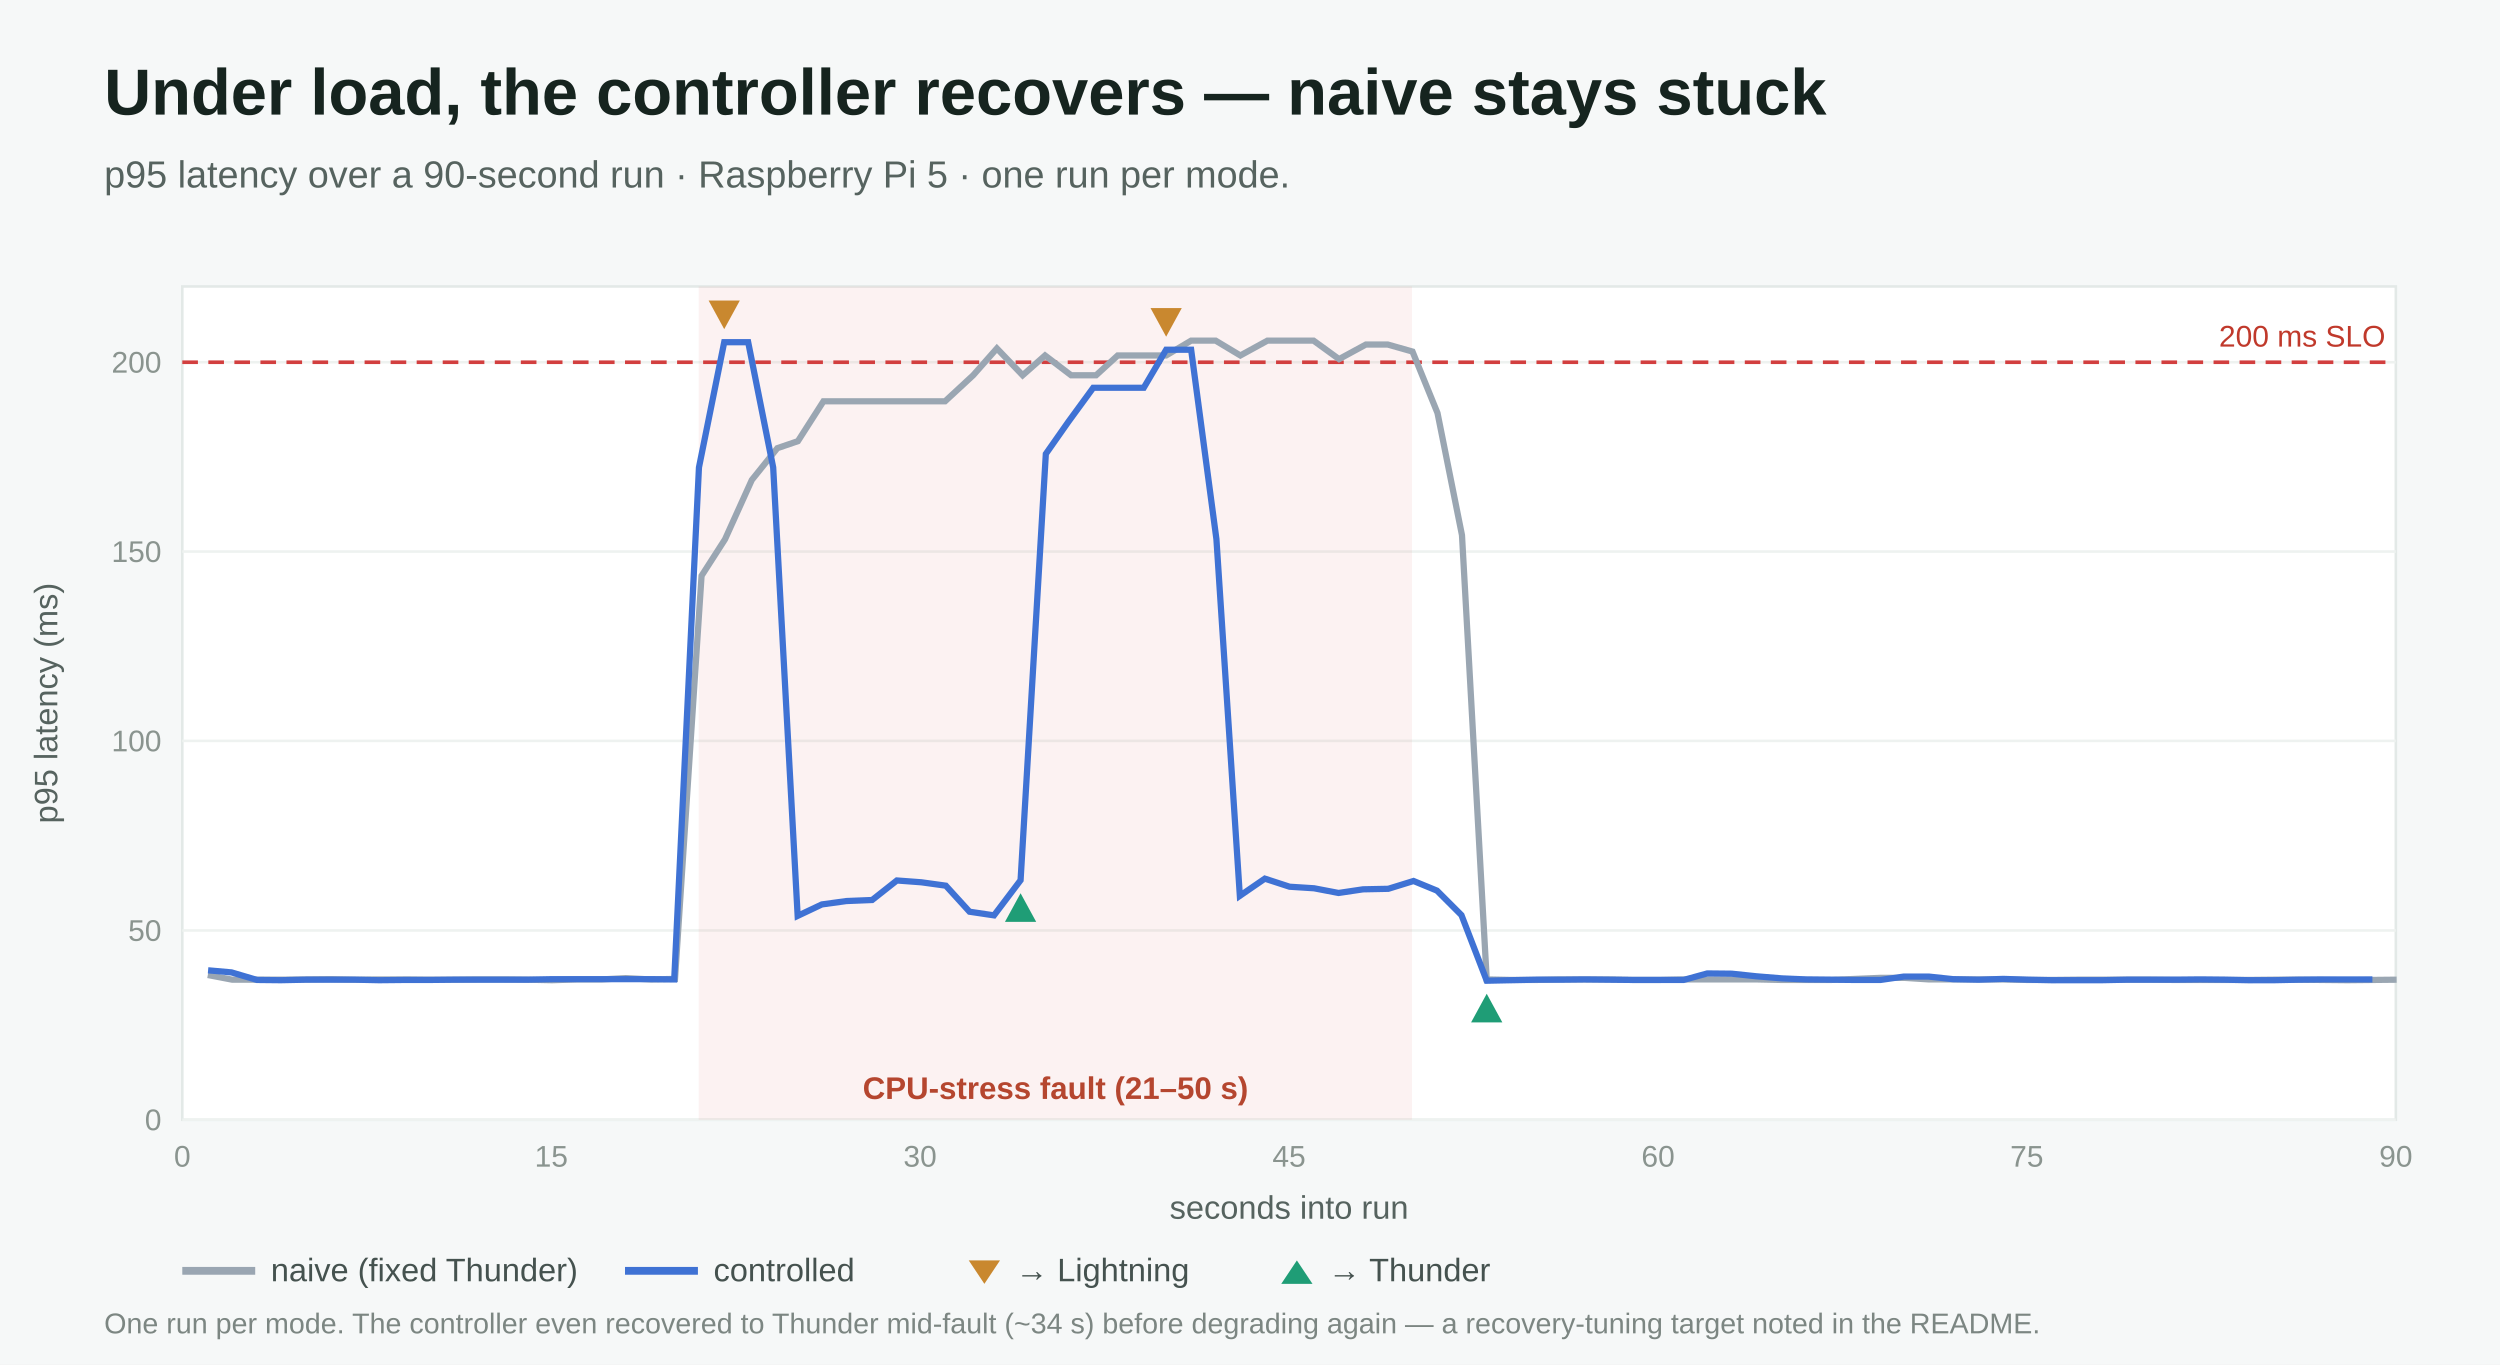
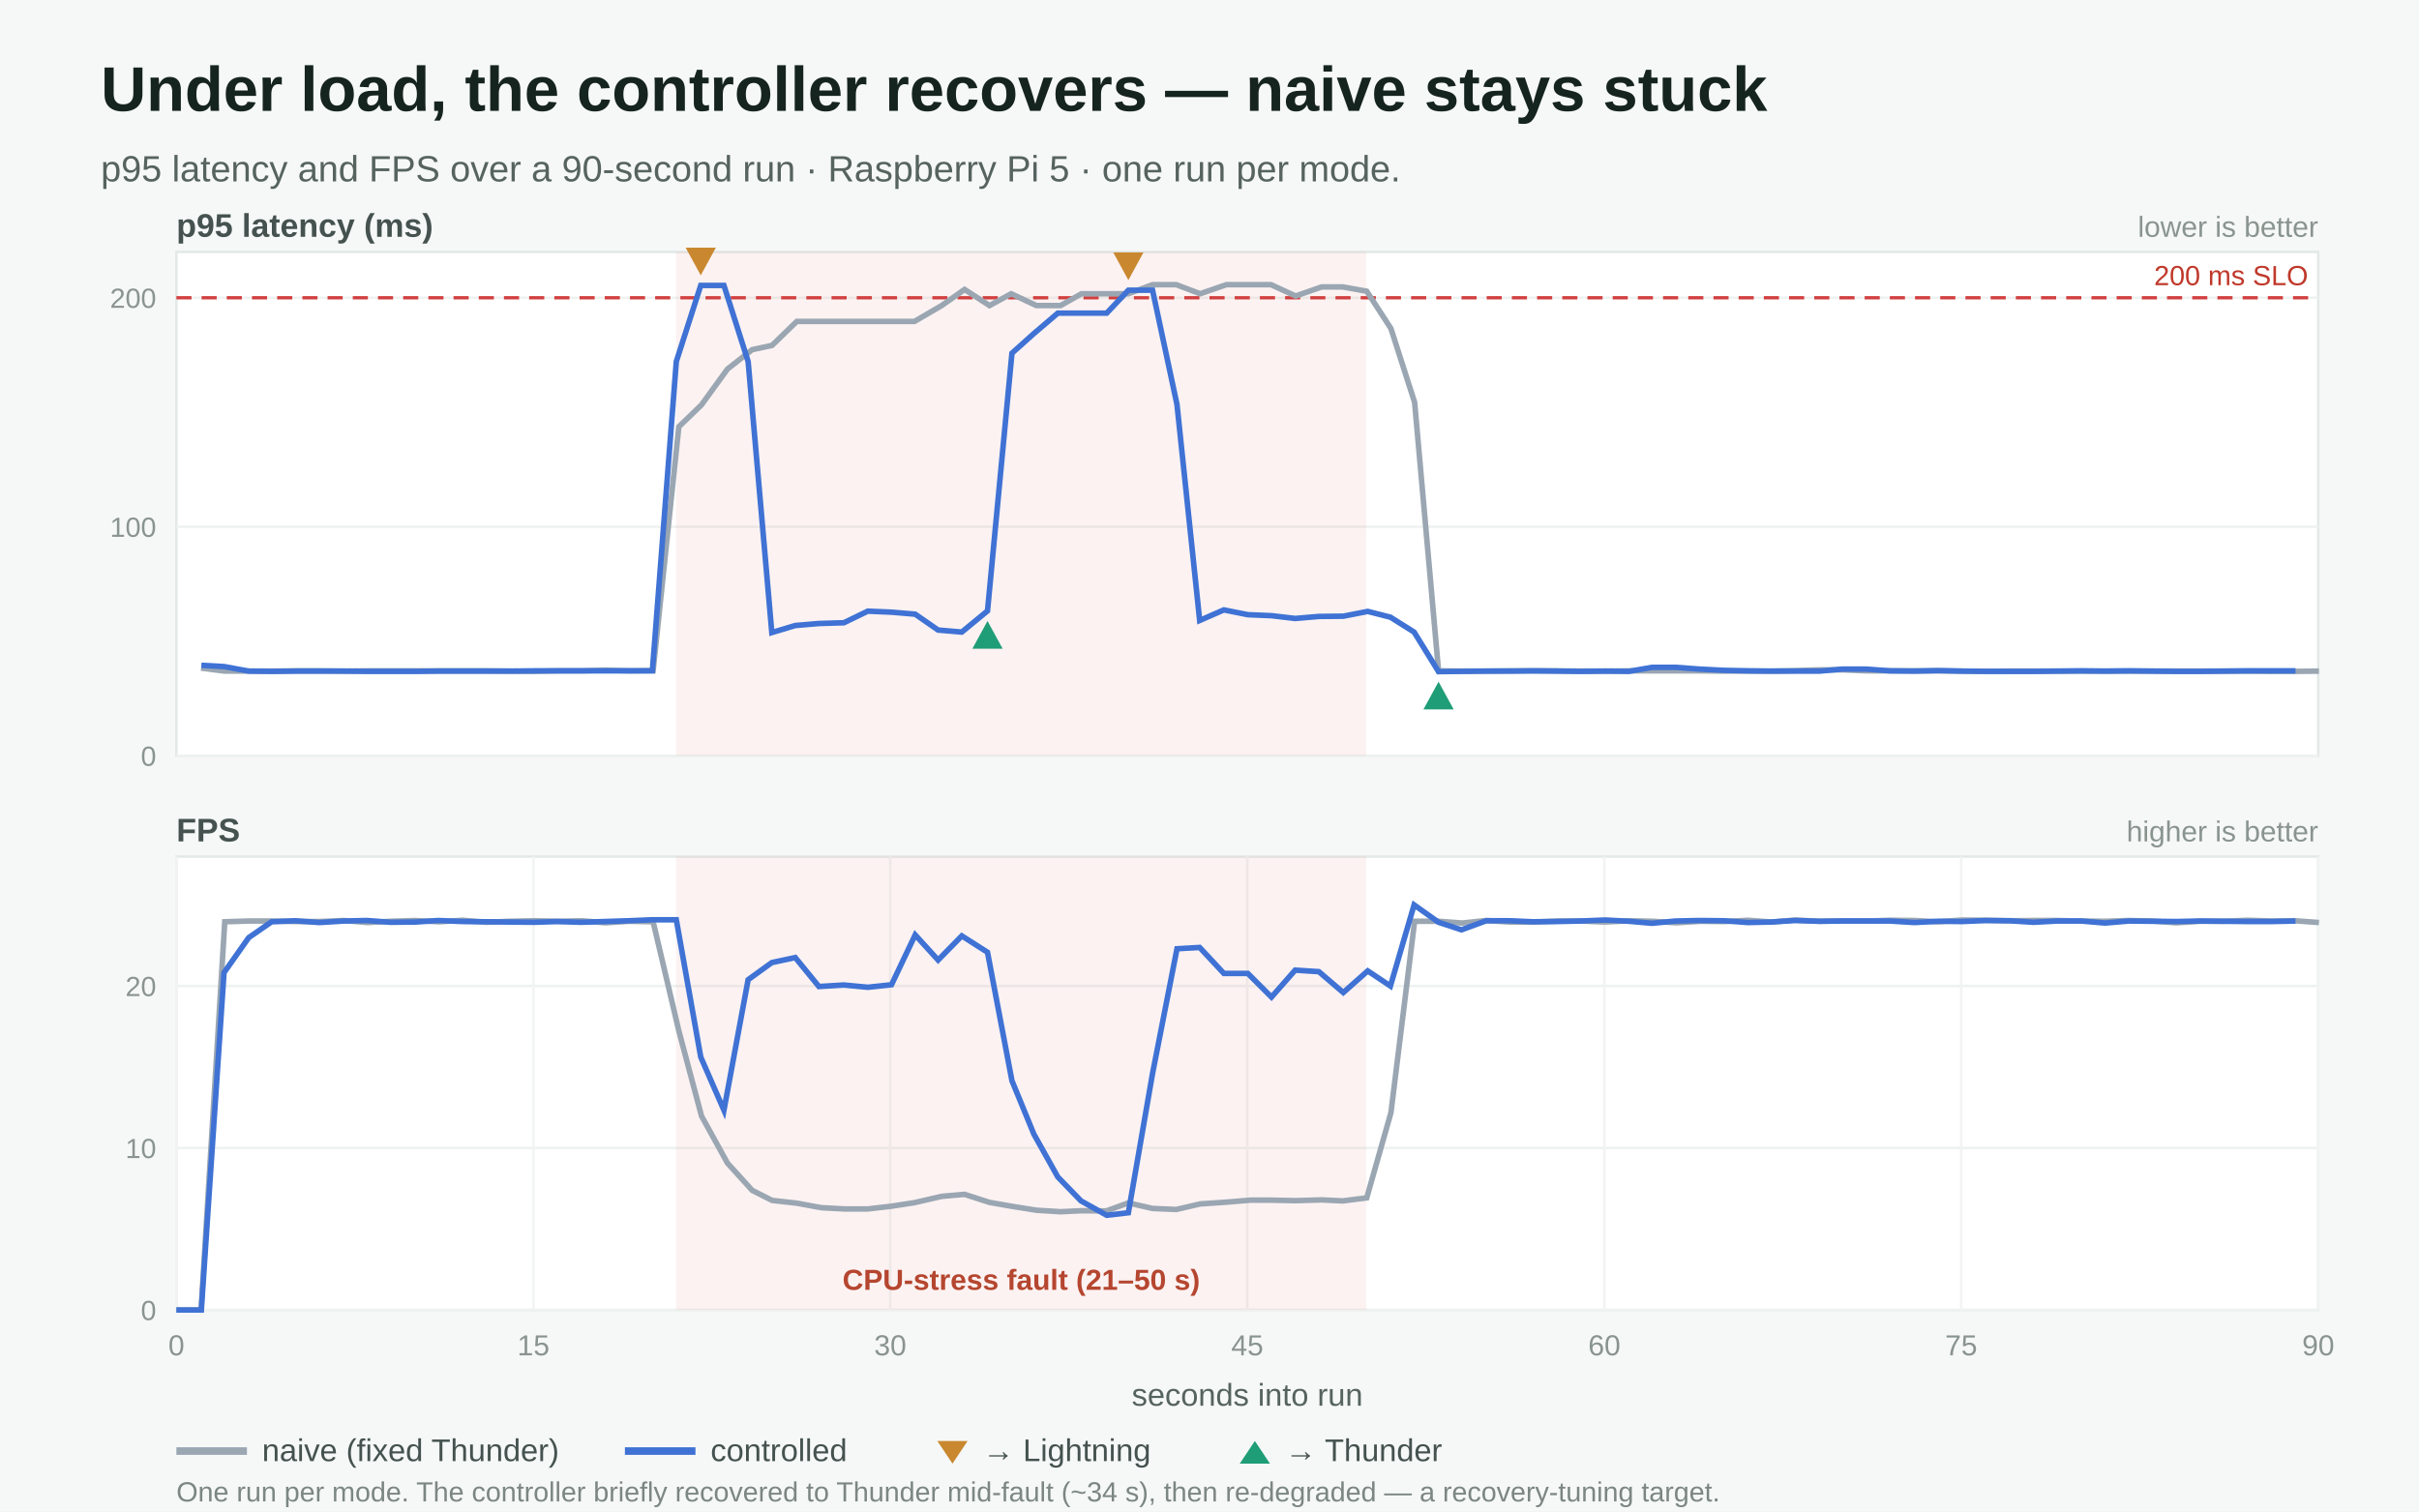
- <svg xmlns="http://www.w3.org/2000/svg" width="960" height="524" viewBox="0 0 960 524" role="img" aria-labelledby="t d">
-   <rect width="960" height="524" fill="#f6f8f8" />
+ <svg xmlns="http://www.w3.org/2000/svg" width="960" height="600" viewBox="0 0 960 600" role="img" aria-labelledby="t d">
+   <rect width="960" height="600" fill="#f6f8f8" />
  <text x="40" y="44" font-family="Arial, Helvetica, sans-serif" font-size="25" font-weight="700" fill="#16241f">Under load, the controller recovers — naive stays stuck</text>
-   <text x="40" y="72" font-family="Arial, Helvetica, sans-serif" font-size="14.5" fill="#56635f">p95 latency over a 90-second run · Raspberry Pi 5 · one run per mode.</text>
-   <rect x="70" y="110" width="850" height="320" fill="#ffffff" stroke="#e3e9e7" />
-   <line x1="70" y1="430.0" x2="920" y2="430.0" stroke="#eef2f0" />
-   <text x="62" y="434.0" text-anchor="end" font-family="Arial, Helvetica, sans-serif" font-size="11.5" fill="#8a948f">0</text>
-   <line x1="70" y1="357.3" x2="920" y2="357.3" stroke="#eef2f0" />
-   <text x="62" y="361.3" text-anchor="end" font-family="Arial, Helvetica, sans-serif" font-size="11.5" fill="#8a948f">50</text>
-   <line x1="70" y1="284.5" x2="920" y2="284.5" stroke="#eef2f0" />
-   <text x="62" y="288.5" text-anchor="end" font-family="Arial, Helvetica, sans-serif" font-size="11.5" fill="#8a948f">100</text>
-   <line x1="70" y1="211.8" x2="920" y2="211.8" stroke="#eef2f0" />
-   <text x="62" y="215.8" text-anchor="end" font-family="Arial, Helvetica, sans-serif" font-size="11.5" fill="#8a948f">150</text>
-   <line x1="70" y1="139.1" x2="920" y2="139.1" stroke="#eef2f0" />
-   <text x="62" y="143.1" text-anchor="end" font-family="Arial, Helvetica, sans-serif" font-size="11.5" fill="#8a948f">200</text>
-   <text x="495.0" y="468" text-anchor="middle" font-family="Arial, Helvetica, sans-serif" font-size="12.5" fill="#56635f">seconds into run</text>
-   <text x="22" y="270" text-anchor="middle" transform="rotate(-90 22 270)" font-family="Arial, Helvetica, sans-serif" font-size="12.5" fill="#56635f">p95 latency (ms)</text>
-   <text x="70.0" y="448" text-anchor="middle" font-family="Arial, Helvetica, sans-serif" font-size="11.5" fill="#8a948f">0</text>
-   <text x="211.7" y="448" text-anchor="middle" font-family="Arial, Helvetica, sans-serif" font-size="11.5" fill="#8a948f">15</text>
-   <text x="353.3" y="448" text-anchor="middle" font-family="Arial, Helvetica, sans-serif" font-size="11.5" fill="#8a948f">30</text>
-   <text x="495.0" y="448" text-anchor="middle" font-family="Arial, Helvetica, sans-serif" font-size="11.5" fill="#8a948f">45</text>
-   <text x="636.7" y="448" text-anchor="middle" font-family="Arial, Helvetica, sans-serif" font-size="11.5" fill="#8a948f">60</text>
-   <text x="778.3" y="448" text-anchor="middle" font-family="Arial, Helvetica, sans-serif" font-size="11.5" fill="#8a948f">75</text>
-   <text x="920.0" y="448" text-anchor="middle" font-family="Arial, Helvetica, sans-serif" font-size="11.5" fill="#8a948f">90</text>
-   <rect x="268.3" y="110" width="273.9" height="320" fill="#d23f3f" opacity="0.07" />
-   <text x="405.3" y="422" text-anchor="middle" font-family="Arial, Helvetica, sans-serif" font-size="12" font-weight="700" fill="#b5462f">CPU-stress fault (21–50 s)</text>
-   <line x1="70" y1="139.1" x2="920" y2="139.1" stroke="#d23f3f" stroke-width="1.4" stroke-dasharray="6 4" />
-   <text x="916" y="133.1" text-anchor="end" font-family="Arial, Helvetica, sans-serif" font-size="11.5" fill="#c0392b">200 ms SLO</text>
-   <polyline points="79.8,374.4 89.2,376.2 98.7,376.2 108.1,376.2 117.5,376.1 127.0,376.0 136.4,376.2 145.9,376.1 155.3,376.1 164.8,376.2 174.2,376.2 183.6,376.1 193.1,376.1 202.5,376.2 212.0,376.4 221.4,376.1 230.9,376.1 240.3,375.6 249.8,376.1 259.2,375.9 269.4,221.1 278.4,207.1 288.7,184.3 298.5,172.1 306.4,169.4 316.2,154.1 326.0,154.1 335.3,154.1 344.4,154.1 353.8,154.1 362.9,154.1 373.7,144.1 382.8,133.8 392.7,144.1 401.3,136.5 411.3,144.1 420.9,144.1 429.2,136.5 439.0,136.5 447.8,136.5 457.4,130.8 466.8,130.8 476.3,136.5 486.7,130.8 496.3,130.8 504.4,130.8 514.2,137.9 524.5,132.3 532.9,132.3 542.4,135.0 552.0,158.6 561.4,205.5 570.9,376.1 580.3,376.3 589.8,376.3 599.2,376.1 608.6,376.1 618.1,376.1 627.5,376.3 637.0,376.3 646.4,376.1 655.9,376.1 665.3,376.1 674.8,376.1 684.2,376.3 693.6,376.3 703.1,376.3 712.5,375.9 722.0,375.5 731.4,375.5 740.8,376.1 750.3,376.1 759.8,376.1 769.2,376.1 778.7,376.3 788.0,376.3 797.5,376.2 807.0,376.2 816.4,376.2 825.8,376.2 835.3,376.3 844.7,376.3 854.2,376.3 863.6,376.3 873.1,376.2 882.5,376.2 891.9,376.3 901.4,376.4 910.8,376.3 920.3,376.2" fill="none" stroke="#9aa6b2" stroke-width="2.4" />
-   <polyline points="79.9,372.6 88.9,373.4 98.7,376.3 107.8,376.4 117.2,376.2 126.7,376.2 136.5,376.2 145.6,376.4 155.0,376.3 164.9,376.3 173.9,376.2 183.7,376.2 192.8,376.2 202.2,376.2 212.1,376.0 221.1,376.0 230.6,376.0 240.0,376.0 249.5,376.0 258.9,376.1 268.4,179.5 278.1,131.4 287.3,131.4 296.9,179.5 306.3,351.7 315.6,347.3 325.0,346.0 334.9,345.6 344.4,338.1 353.8,338.8 363.2,340.1 372.3,350.1 381.7,351.5 391.9,338.0 401.6,174.3 410.3,161.9 419.8,148.9 429.0,148.9 439.2,148.9 447.8,134.3 457.4,134.3 467.1,207.0 476.1,344.0 485.7,337.4 495.2,340.5 504.6,341.1 514.0,342.9 523.4,341.5 533.1,341.3 542.8,338.3 551.8,342.0 561.2,351.4 570.9,376.6 580.0,376.4 589.8,376.2 599.2,376.2 608.4,376.1 617.8,376.2 627.3,376.3 637.1,376.3 646.5,376.3 655.6,373.8 665.0,373.9 674.5,374.9 684.3,375.7 693.7,376.1 702.8,376.2 712.2,376.3 722.1,376.3 731.1,375.0 740.6,375.0 750.0,376.0 759.8,376.2 769.3,375.9 778.7,376.2 788.1,376.4 797.6,376.4 807.0,376.4 816.5,376.2 826.0,376.2 835.4,376.2 844.9,376.1 854.3,376.2 863.7,376.4 873.2,376.4 882.6,376.2 892.1,376.1 901.5,376.1 911.0,376.1" fill="none" stroke="#3f72d4" stroke-width="2.4" />
-   <polygon points="272.1,115.4 284.1,115.4 278.1,126.4" fill="#c9882f" />
-   <polygon points="385.9,354.0 397.9,354.0 391.9,343.0" fill="#1f9d76" />
-   <polygon points="441.8,118.3 453.8,118.3 447.8,129.3" fill="#c9882f" />
-   <polygon points="564.9,392.6 576.9,392.6 570.9,381.6" fill="#1f9d76" />
+   <text x="40" y="72" font-family="Arial, Helvetica, sans-serif" font-size="14.5" fill="#56635f">p95 latency and FPS over a 90-second run · Raspberry Pi 5 · one run per mode.</text>
+   <text x="70" y="94" font-family="Arial, Helvetica, sans-serif" font-size="13" font-weight="700" fill="#45524f">p95 latency (ms)</text>
+   <text x="920" y="94" text-anchor="end" font-family="Arial, Helvetica, sans-serif" font-size="11.5" fill="#8a948f">lower is better</text>
+   <rect x="70" y="100" width="850" height="200" fill="#ffffff" stroke="#e3e9e7" />
+   <line x1="70" y1="300.0" x2="920" y2="300.0" stroke="#eef2f0" />
+   <text x="62" y="304.0" text-anchor="end" font-family="Arial, Helvetica, sans-serif" font-size="11" fill="#8a948f">0</text>
+   <line x1="70" y1="209.1" x2="920" y2="209.1" stroke="#eef2f0" />
+   <text x="62" y="213.1" text-anchor="end" font-family="Arial, Helvetica, sans-serif" font-size="11" fill="#8a948f">100</text>
+   <line x1="70" y1="118.2" x2="920" y2="118.2" stroke="#eef2f0" />
+   <text x="62" y="122.2" text-anchor="end" font-family="Arial, Helvetica, sans-serif" font-size="11" fill="#8a948f">200</text>
+   <rect x="268.3" y="100" width="273.9" height="200" fill="#d23f3f" opacity="0.07" />
+   <line x1="70" y1="118.2" x2="920" y2="118.2" stroke="#d23f3f" stroke-width="1.3" stroke-dasharray="6 4" />
+   <text x="916" y="113.2" text-anchor="end" font-family="Arial, Helvetica, sans-serif" font-size="11" fill="#c0392b">200 ms SLO</text>
+   <polyline points="79.8,265.2 89.2,266.4 98.7,266.4 108.1,266.4 117.5,266.3 127.0,266.3 136.4,266.4 145.9,266.3 155.3,266.3 164.8,266.3 174.2,266.3 183.6,266.3 193.1,266.3 202.5,266.4 212.0,266.5 221.4,266.3 230.9,266.3 240.3,266.0 249.8,266.3 259.2,266.2 269.4,169.4 278.4,160.7 288.7,146.5 298.5,138.8 306.4,137.1 316.2,127.6 326.0,127.6 335.3,127.6 344.4,127.6 353.8,127.6 362.9,127.6 373.7,121.3 382.8,114.9 392.7,121.3 401.3,116.6 411.3,121.3 420.9,121.3 429.2,116.6 439.0,116.6 447.8,116.6 457.4,113.0 466.8,113.0 476.3,116.6 486.7,113.0 496.3,113.0 504.4,113.0 514.2,117.5 524.5,113.9 532.9,113.9 542.4,115.6 552.0,130.4 561.4,159.7 570.9,266.3 580.3,266.4 589.8,266.4 599.2,266.3 608.6,266.3 618.1,266.3 627.5,266.4 637.0,266.4 646.4,266.3 655.9,266.3 665.3,266.3 674.8,266.3 684.2,266.4 693.6,266.4 703.1,266.4 712.5,266.2 722.0,265.9 731.4,265.9 740.8,266.3 750.3,266.3 759.8,266.3 769.2,266.3 778.7,266.4 788.0,266.5 797.5,266.4 807.0,266.4 816.4,266.4 825.8,266.4 835.3,266.4 844.7,266.4 854.2,266.4 863.6,266.4 873.1,266.4 882.5,266.4 891.9,266.4 901.4,266.5 910.8,266.5 920.3,266.4" fill="none" stroke="#9aa6b2" stroke-width="2.2" />
+   <polyline points="79.9,264.1 88.9,264.6 98.7,266.4 107.8,266.5 117.2,266.4 126.7,266.4 136.5,266.4 145.6,266.5 155.0,266.5 164.9,266.5 173.9,266.4 183.7,266.4 192.8,266.4 202.2,266.4 212.1,266.3 221.1,266.3 230.6,266.3 240.0,266.3 249.5,266.3 258.9,266.3 268.4,143.5 278.1,113.3 287.3,113.3 296.9,143.5 306.3,251.1 315.6,248.3 325.0,247.5 334.9,247.2 344.4,242.6 353.8,243.0 363.2,243.8 372.3,250.1 381.7,250.9 391.9,242.5 401.6,140.2 410.3,132.4 419.8,124.3 429.0,124.3 439.2,124.3 447.8,115.2 457.4,115.2 467.1,160.6 476.1,246.3 485.7,242.1 495.2,244.0 504.6,244.4 514.0,245.5 523.4,244.7 533.1,244.6 542.8,242.7 551.8,245.0 561.2,250.9 570.9,266.6 580.0,266.5 589.8,266.4 599.2,266.4 608.4,266.3 617.8,266.4 627.3,266.5 637.1,266.4 646.5,266.5 655.6,264.9 665.0,264.9 674.5,265.6 684.3,266.1 693.7,266.3 702.8,266.4 712.2,266.4 722.1,266.4 731.1,265.6 740.6,265.6 750.0,266.3 759.8,266.4 769.3,266.2 778.7,266.4 788.1,266.5 797.6,266.5 807.0,266.5 816.5,266.4 826.0,266.3 835.4,266.4 844.9,266.3 854.3,266.4 863.7,266.5 873.2,266.5 882.6,266.4 892.1,266.3 901.5,266.3 911.0,266.3" fill="none" stroke="#3f72d4" stroke-width="2.2" />
+   <polygon points="272.1,98.3 284.1,98.3 278.1,109.3" fill="#c9882f" />
+   <polygon points="385.9,257.5 397.9,257.5 391.9,246.5" fill="#1f9d76" />
+   <polygon points="441.8,100.2 453.8,100.2 447.8,111.2" fill="#c9882f" />
+   <polygon points="564.9,281.6 576.9,281.6 570.9,270.6" fill="#1f9d76" />
+   <text x="70" y="334" font-family="Arial, Helvetica, sans-serif" font-size="13" font-weight="700" fill="#45524f">FPS</text>
+   <text x="920" y="334" text-anchor="end" font-family="Arial, Helvetica, sans-serif" font-size="11.5" fill="#8a948f">higher is better</text>
+   <rect x="70" y="340" width="850" height="180" fill="#ffffff" stroke="#e3e9e7" />
+   <line x1="70" y1="520.0" x2="920" y2="520.0" stroke="#eef2f0" />
+   <text x="62" y="524.0" text-anchor="end" font-family="Arial, Helvetica, sans-serif" font-size="11" fill="#8a948f">0</text>
+   <line x1="70" y1="455.7" x2="920" y2="455.7" stroke="#eef2f0" />
+   <text x="62" y="459.7" text-anchor="end" font-family="Arial, Helvetica, sans-serif" font-size="11" fill="#8a948f">10</text>
+   <line x1="70" y1="391.4" x2="920" y2="391.4" stroke="#eef2f0" />
+   <text x="62" y="395.4" text-anchor="end" font-family="Arial, Helvetica, sans-serif" font-size="11" fill="#8a948f">20</text>
+   <line x1="70.0" y1="340" x2="70.0" y2="520" stroke="#f1f4f3" />
+   <text x="70.0" y="538" text-anchor="middle" font-family="Arial, Helvetica, sans-serif" font-size="11.5" fill="#8a948f">0</text>
+   <line x1="211.7" y1="340" x2="211.7" y2="520" stroke="#f1f4f3" />
+   <text x="211.7" y="538" text-anchor="middle" font-family="Arial, Helvetica, sans-serif" font-size="11.5" fill="#8a948f">15</text>
+   <line x1="353.3" y1="340" x2="353.3" y2="520" stroke="#f1f4f3" />
+   <text x="353.3" y="538" text-anchor="middle" font-family="Arial, Helvetica, sans-serif" font-size="11.5" fill="#8a948f">30</text>
+   <line x1="495.0" y1="340" x2="495.0" y2="520" stroke="#f1f4f3" />
+   <text x="495.0" y="538" text-anchor="middle" font-family="Arial, Helvetica, sans-serif" font-size="11.5" fill="#8a948f">45</text>
+   <line x1="636.7" y1="340" x2="636.7" y2="520" stroke="#f1f4f3" />
+   <text x="636.7" y="538" text-anchor="middle" font-family="Arial, Helvetica, sans-serif" font-size="11.5" fill="#8a948f">60</text>
+   <line x1="778.3" y1="340" x2="778.3" y2="520" stroke="#f1f4f3" />
+   <text x="778.3" y="538" text-anchor="middle" font-family="Arial, Helvetica, sans-serif" font-size="11.5" fill="#8a948f">75</text>
+   <line x1="920.0" y1="340" x2="920.0" y2="520" stroke="#f1f4f3" />
+   <text x="920.0" y="538" text-anchor="middle" font-family="Arial, Helvetica, sans-serif" font-size="11.5" fill="#8a948f">90</text>
+   <rect x="268.3" y="340" width="273.9" height="180" fill="#d23f3f" opacity="0.07" />
+   <text x="405.3" y="512" text-anchor="middle" font-family="Arial, Helvetica, sans-serif" font-size="11.5" font-weight="700" fill="#b5462f">CPU-stress fault (21–50 s)</text>
+   <polyline points="70.0,520.0 79.8,520.0 89.2,365.9 98.7,365.6 108.1,365.6 117.5,365.8 127.0,365.8 136.4,365.4 145.9,366.2 155.3,365.7 164.8,365.4 174.2,365.9 183.6,365.3 193.1,366.1 202.5,365.7 212.0,365.5 221.4,365.7 230.9,365.5 240.3,366.3 249.8,365.7 259.2,365.9 269.4,409.2 278.4,443.0 288.7,461.7 298.5,472.5 306.4,476.5 316.2,477.6 326.0,479.4 335.3,479.9 344.4,479.9 353.8,478.8 362.9,477.4 373.7,474.9 382.8,474.1 392.7,477.3 401.3,478.8 411.3,480.4 420.9,481.0 429.2,480.6 439.0,480.7 447.8,477.5 457.4,479.7 466.8,480.1 476.3,477.9 486.7,477.2 496.3,476.4 504.4,476.4 514.2,476.6 524.5,476.3 532.9,476.7 542.4,475.5 552.0,441.7 561.4,365.7 570.9,365.7 580.3,366.4 589.8,365.4 599.2,366.0 608.6,366.0 618.1,365.6 627.5,365.6 637.0,366.0 646.4,365.5 655.9,365.7 665.3,366.3 674.8,365.7 684.2,365.8 693.6,365.3 703.1,366.0 712.5,365.2 722.0,365.7 731.4,365.5 740.8,365.6 750.3,365.3 759.8,365.4 769.2,365.9 778.7,365.2 788.0,365.3 797.5,365.5 807.0,365.4 816.4,365.4 825.8,365.6 835.3,365.7 844.7,365.4 854.2,365.6 863.6,366.3 873.1,365.7 882.5,365.7 891.9,365.3 901.4,365.6 910.8,365.5 920.3,366.2" fill="none" stroke="#9aa6b2" stroke-width="2.2" />
+   <polyline points="70.0,520.0 79.9,520.0 88.9,386.1 98.7,372.2 107.8,365.9 117.2,365.5 126.7,366.2 136.5,365.6 145.6,365.4 155.0,366.1 164.9,366.0 173.9,365.4 183.7,365.8 192.8,365.9 202.2,366.0 212.1,366.1 221.1,365.8 230.6,366.1 240.0,365.8 249.5,365.5 258.9,365.1 268.4,365.1 278.1,419.6 287.3,440.7 296.9,388.9 306.3,382.1 315.6,380.1 325.0,391.6 334.9,391.0 344.4,391.9 353.8,390.9 363.2,371.1 372.3,381.1 381.7,371.5 391.9,378.0 401.6,429.0 410.3,450.2 419.8,467.2 429.0,476.7 439.2,482.4 447.8,481.4 457.4,426.1 467.1,376.6 476.1,376.1 485.7,386.4 495.2,386.4 504.6,395.8 514.0,385.1 523.4,385.7 533.1,394.0 542.8,385.4 551.8,391.4 561.2,359.2 570.9,366.1 580.0,369.1 589.8,365.5 599.2,365.5 608.4,365.9 617.8,365.8 627.3,365.6 637.1,365.2 646.5,365.7 655.6,366.5 665.0,365.6 674.5,365.4 684.3,365.5 693.7,366.2 702.8,366.0 712.2,365.4 722.1,365.7 731.1,365.6 740.6,365.6 750.0,365.6 759.8,366.2 769.3,365.7 778.7,365.8 788.1,365.4 797.6,365.5 807.0,366.1 816.5,365.6 826.0,365.6 835.4,366.4 844.9,365.6 854.3,365.7 863.7,365.8 873.2,365.6 882.6,365.7 892.1,365.8 901.5,365.8 911.0,365.6" fill="none" stroke="#3f72d4" stroke-width="2.2" />
+   <text x="495" y="558" text-anchor="middle" font-family="Arial, Helvetica, sans-serif" font-size="12.5" fill="#56635f">seconds into run</text>
  <g font-family="Arial, Helvetica, sans-serif" font-size="12.5" fill="#45524f">
-     <line x1="70" y1="488" x2="98" y2="488" stroke="#9aa6b2" stroke-width="3" />
-     <text x="104" y="492">naive (fixed Thunder)</text>
-     <line x1="240" y1="488" x2="268" y2="488" stroke="#3f72d4" stroke-width="3" />
-     <text x="274" y="492">controlled</text>
-     <polygon points="372,484 384,484 378,493" fill="#c9882f" />
-     <text x="390" y="492">→ Lightning</text>
-     <polygon points="492,493 504,493 498,484" fill="#1f9d76" />
-     <text x="510" y="492">→ Thunder</text>
+     <line x1="70" y1="576" x2="98" y2="576" stroke="#9aa6b2" stroke-width="3" />
+     <text x="104" y="580">naive (fixed Thunder)</text>
+     <line x1="248" y1="576" x2="276" y2="576" stroke="#3f72d4" stroke-width="3" />
+     <text x="282" y="580">controlled</text>
+     <polygon points="372,572 384,572 378,581" fill="#c9882f" />
+     <text x="390" y="580">→ Lightning</text>
+     <polygon points="492,581 504,581 498,572" fill="#1f9d76" />
+     <text x="510" y="580">→ Thunder</text>
  </g>
-   <text x="40" y="512" font-family="Arial, Helvetica, sans-serif" font-size="11" fill="#7c8682">One run per mode. The controller even recovered to Thunder mid-fault (~34 s) before degrading again — a recovery-tuning target noted in the README.</text>
+   <text x="70" y="596" font-family="Arial, Helvetica, sans-serif" font-size="11" fill="#7c8682">One run per mode. The controller briefly recovered to Thunder mid-fault (~34 s), then re-degraded — a recovery-tuning target.</text>
</svg>
